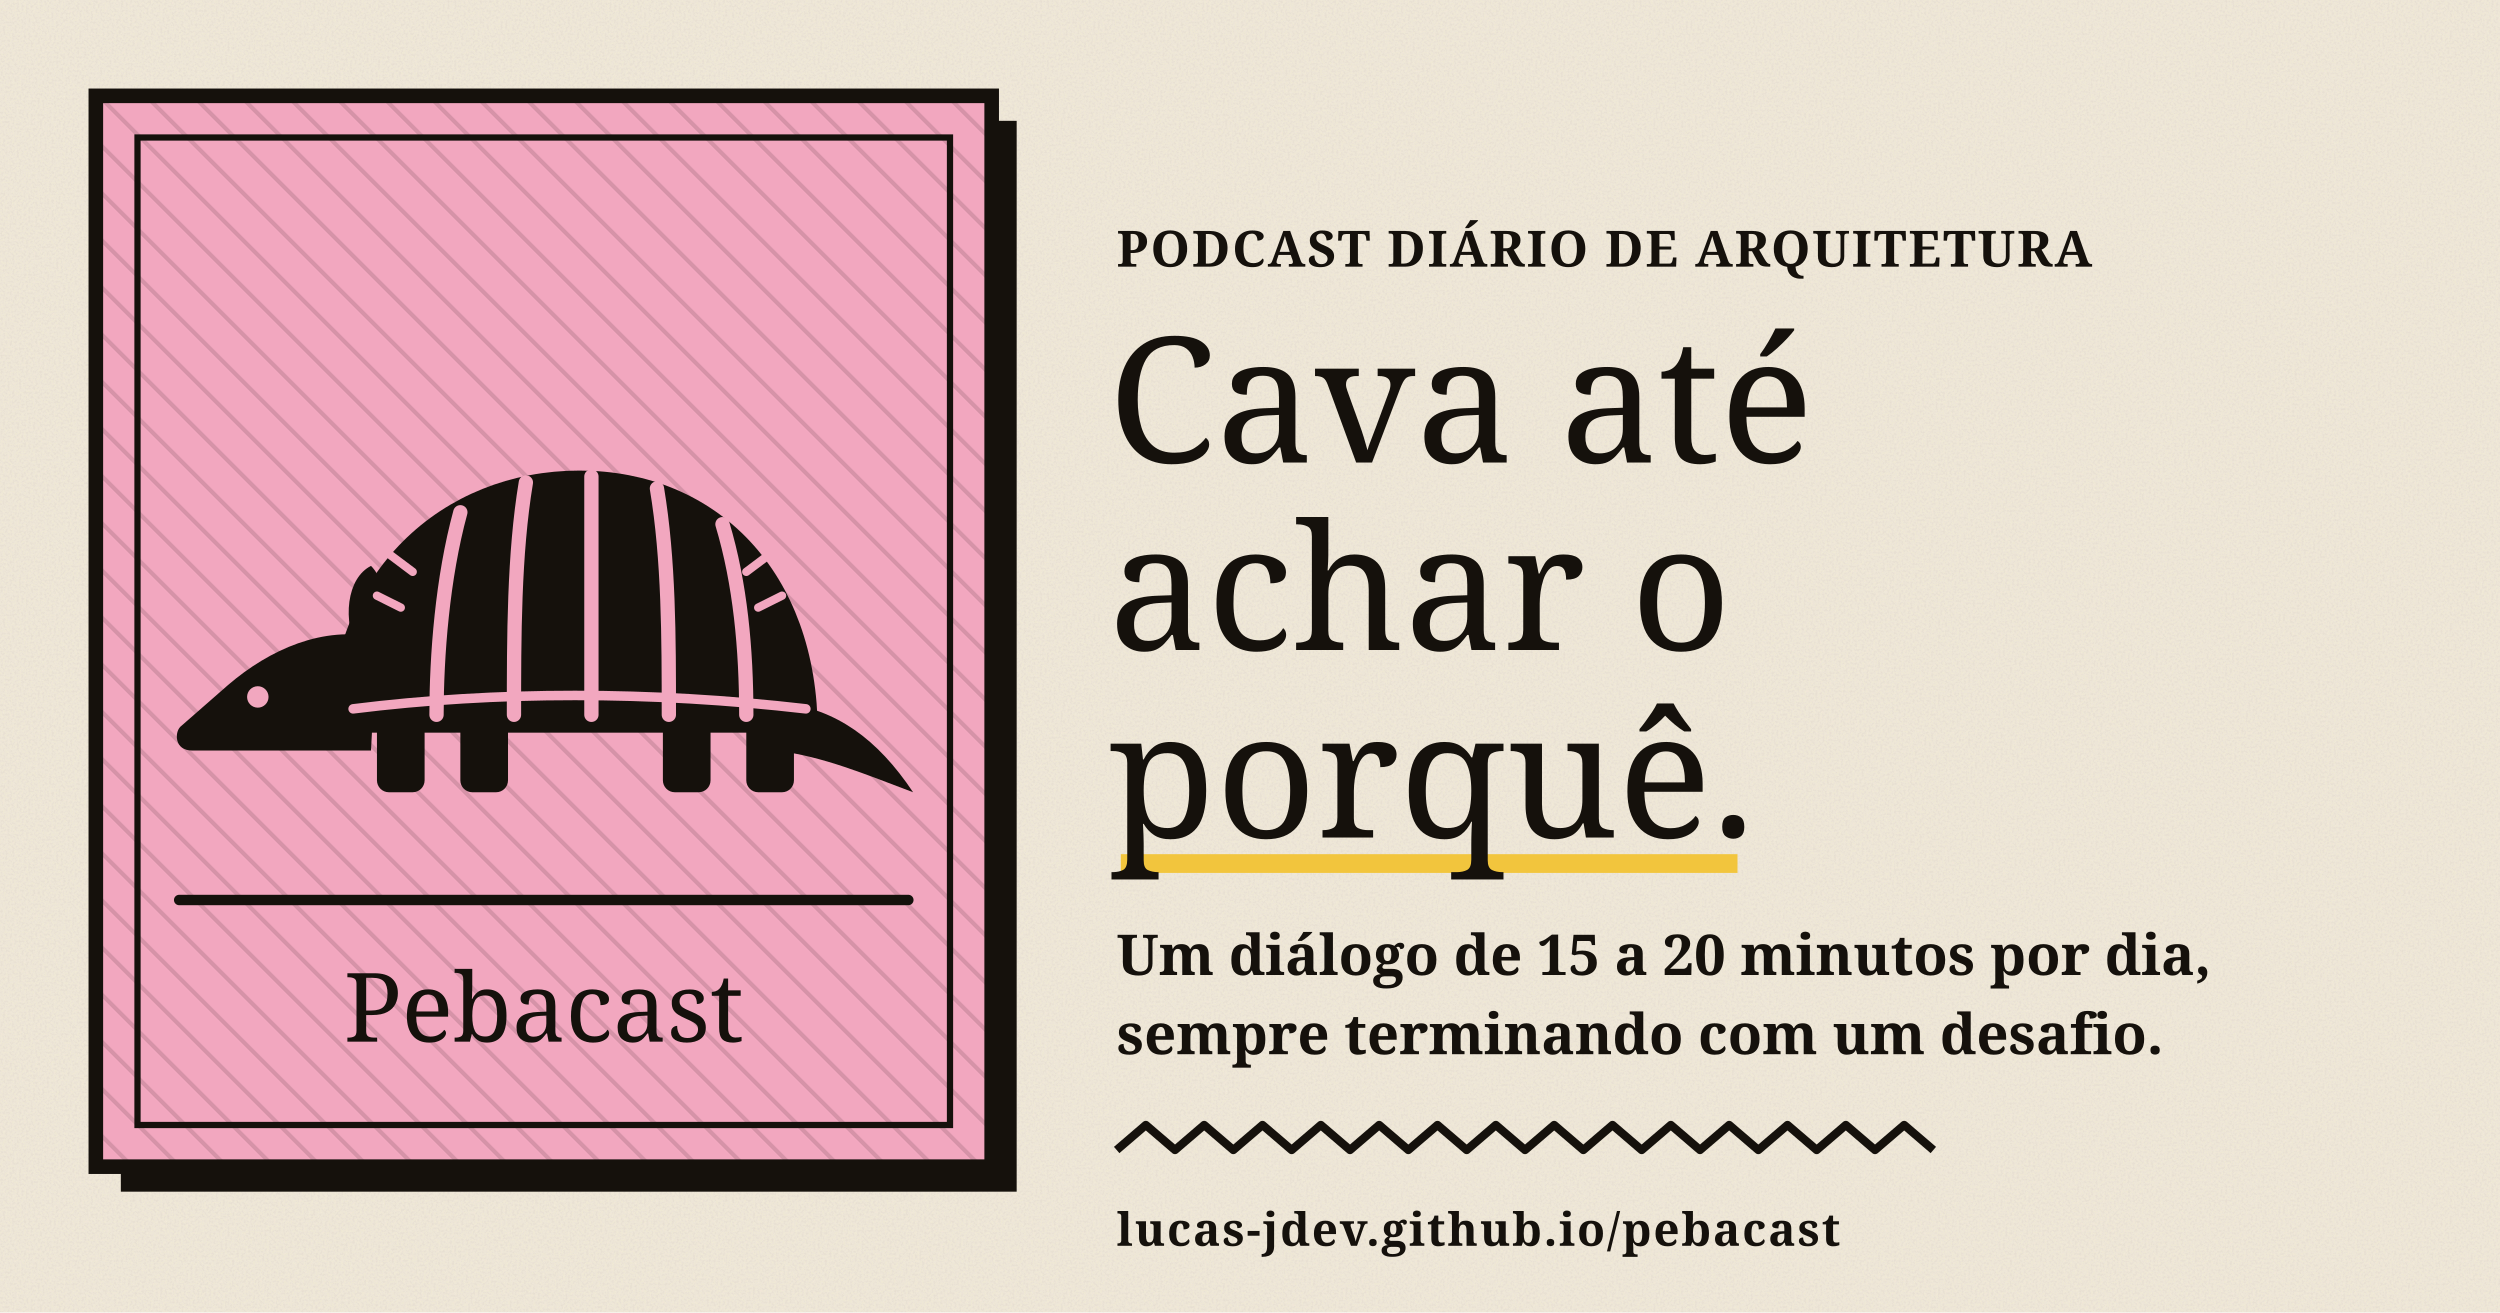
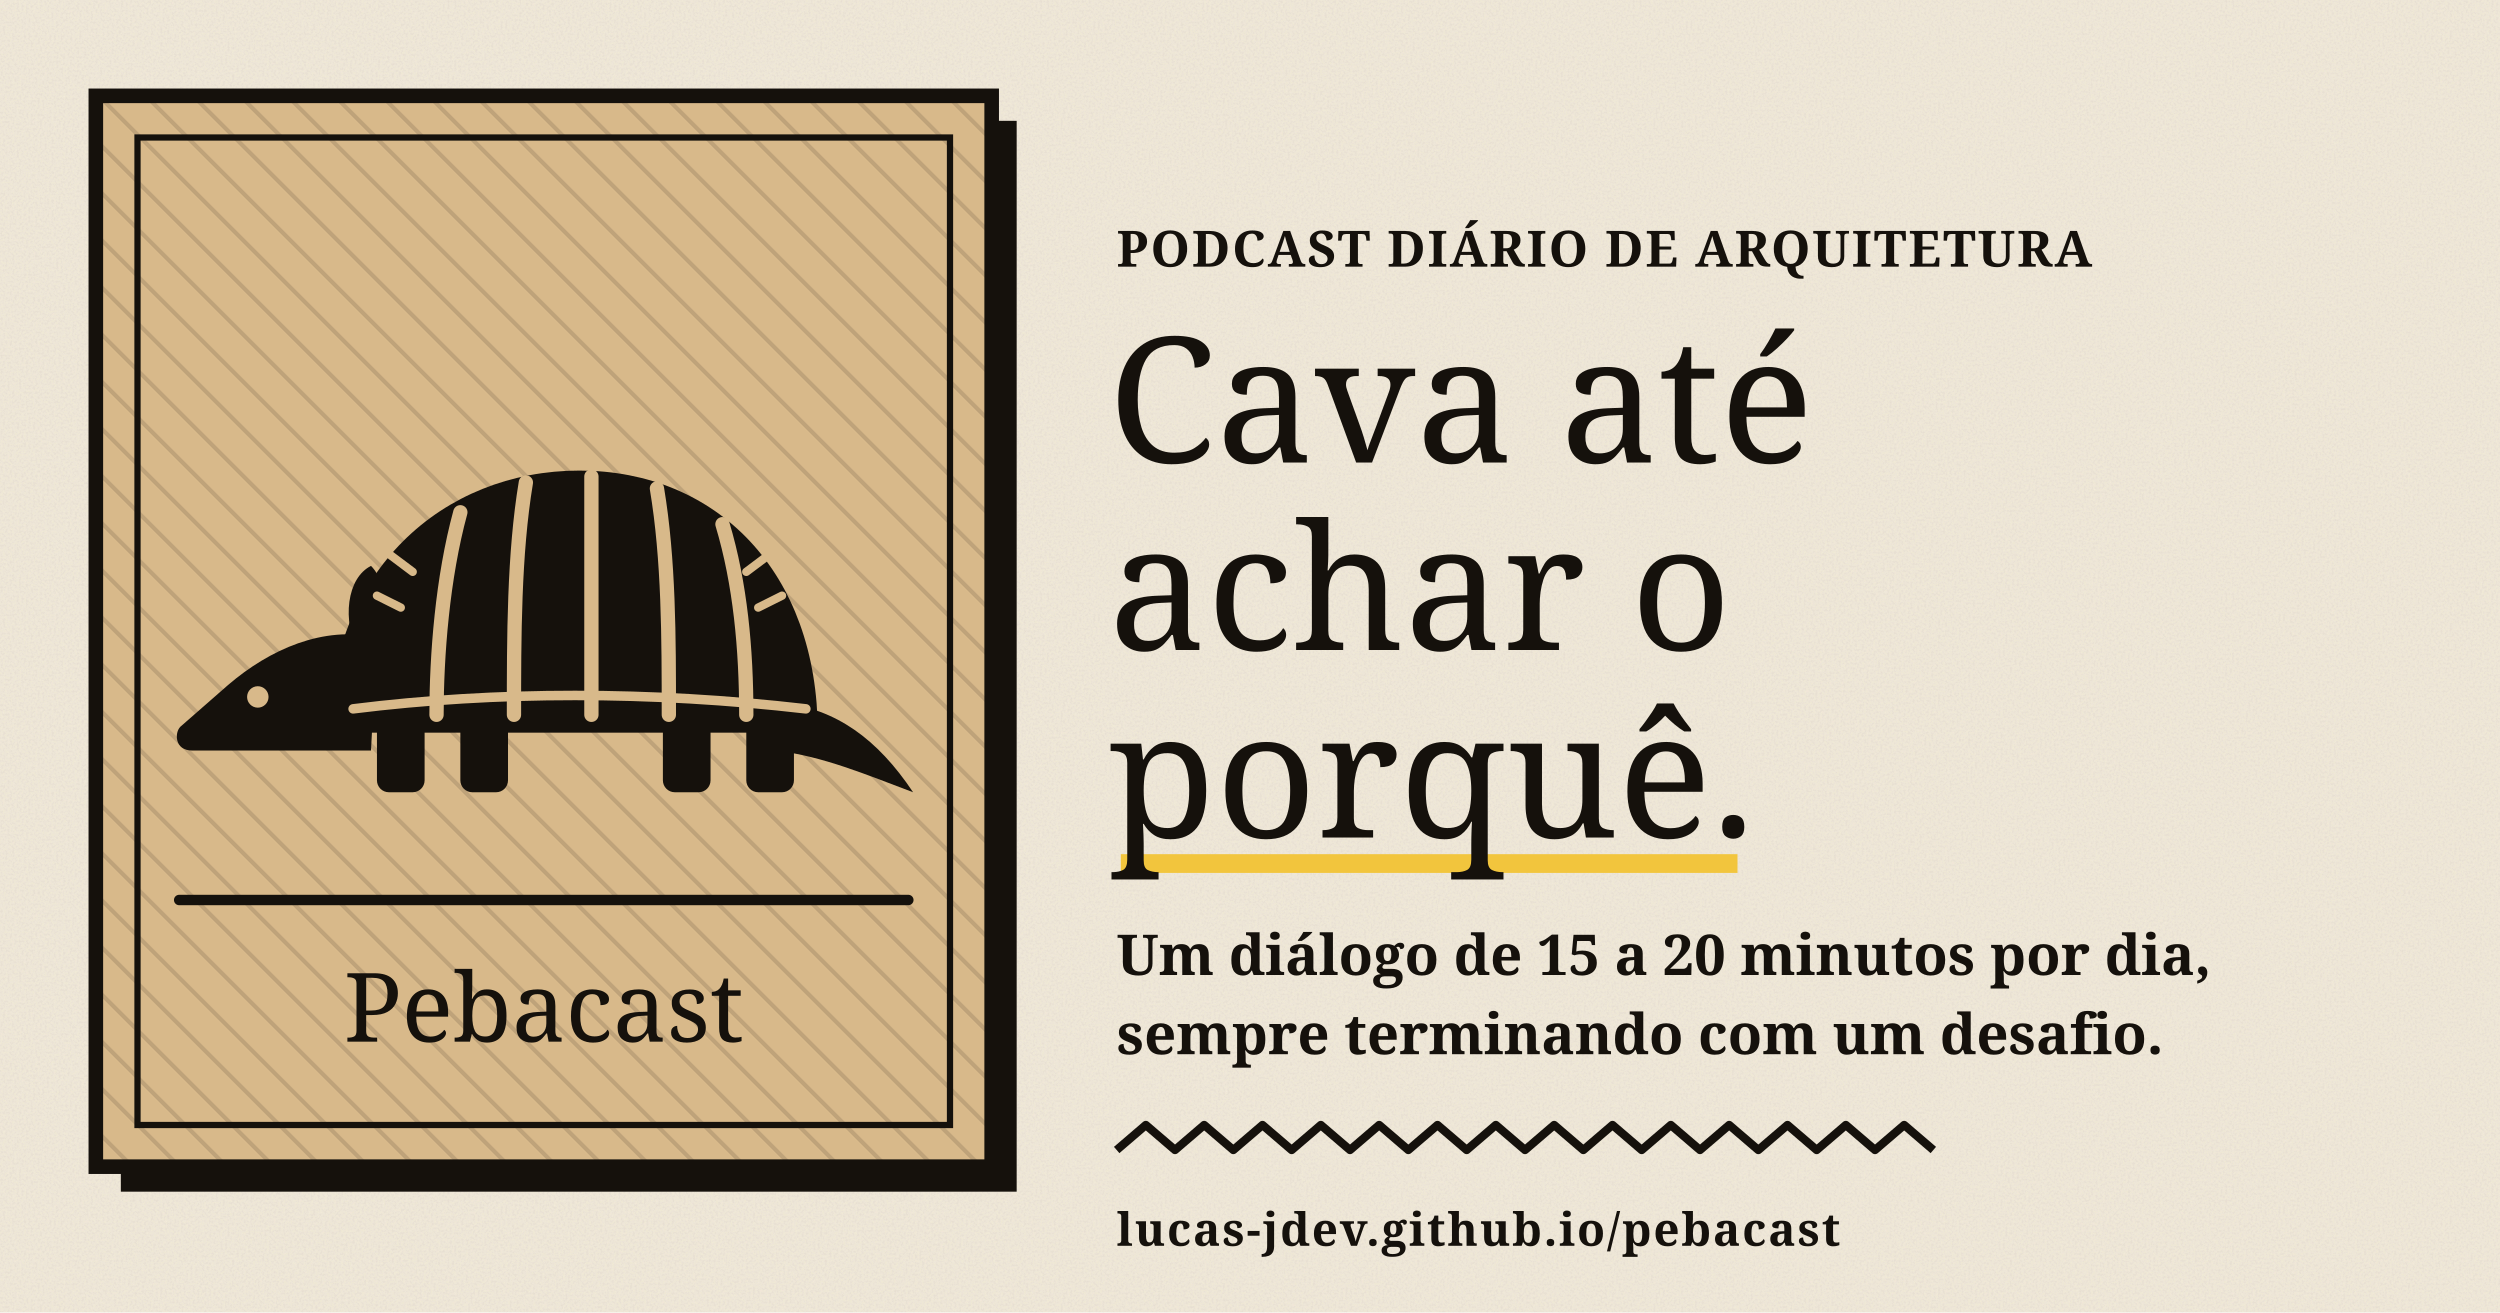
<svg xmlns="http://www.w3.org/2000/svg" viewBox="0 0 1200 630" width="1200" height="630">
  <defs>
    <style>
      @font-face { font-family: "Alfa Slab One"; src: url("../site/fontes/alfa-slab-one-latin-400-normal.woff2") format("woff2"); }
      @font-face { font-family: "Literata"; font-weight: 600; src: url("../site/fontes/literata-latin-600-normal.woff2") format("woff2"); }
      @font-face { font-family: "Literata"; font-weight: 700; src: url("../site/fontes/literata-latin-700-normal.woff2") format("woff2"); }
      .titulo { font-family: "Alfa Slab One", Georgia, serif; fill: #15110c; }
      .texto { font-family: "Literata", Georgia, serif; font-weight: 600; fill: #15110c; }
      .rotulo { font-family: "Literata", Georgia, serif; font-weight: 700; fill: #15110c; letter-spacing: 0.04em; }
    </style>
    <filter id="papel" x="0" y="0" width="100%" height="100%">
      <feTurbulence type="fractalNoise" baseFrequency="0.9" numOctaves="2" seed="4" result="ruido" />
      <feColorMatrix in="ruido" values="0 0 0 0 0.08  0 0 0 0 0.07  0 0 0 0 0.05  0 0 0 0.09 0" />
      <feComposite in2="SourceGraphic" operator="in" />
    </filter>
    <pattern id="hachura" width="16" height="16" patternUnits="userSpaceOnUse" patternTransform="rotate(-45)">
-       <rect width="16" height="16" fill="#f2a7bf" />
+       <rect width="16" height="16" fill="#d8b98a" />
      <rect width="2" height="16" fill="#15110c" opacity="0.13" />
    </pattern>
    <symbol id="peba" viewBox="0 0 128 80">
      <path fill="#15110c" d="M104 55c9 1 16 6 22 15-8-3-15-6-23-7z" />
      <path fill="#15110c" d="M36 59h8v9a2 2 0 0 1-2 2h-4a2 2 0 0 1-2-2zm14 0h8v9a2 2 0 0 1-2 2h-4a2 2 0 0 1-2-2zm34 0h8v9a2 2 0 0 1-2 2h-4a2 2 0 0 1-2-2zm14 0h8v9a2 2 0 0 1-2 2h-4a2 2 0 0 1-2-2z" />
      <path fill="#15110c" d="M28 60c0-27 19-44 42-44s40 17 40 44z" />
      <path fill="#15110c" d="M36 44c-9-2-18 2-25 8L3 59c-1 1-1 4 2 4h30z" />
      <path fill="#15110c" d="M33 47c-3-6-2-13 2-15 3 3 3 10 0 15z" />
-       <g fill="none" stroke="#f2a7bf" stroke-linecap="round">
+       <g fill="none" stroke="#d8b98a" stroke-linecap="round">
        <path stroke-width="2.4" d="M50 23c-3 11-4 24-4 34M61 18c-2 12-2 26-2 39M72 17c0 13 0 27 0 40M83 19c2 12 2 25 2 38M94 25c3 10 4 21 4 32" />
        <path stroke-width="1.6" d="M32 56c24-3 50-3 76 0" />
        <path stroke-width="1.4" d="M38 30l4 3m-6 4 4 2m62-9-4 3m6 4-4 2" />
      </g>
-       <circle cx="16" cy="54" r="1.8" fill="#f2a7bf" />
+       <circle cx="16" cy="54" r="1.8" fill="#d8b98a" />
    </symbol>
  </defs>
  <rect width="1200" height="630" fill="#f4ecdd" />
  <rect width="1200" height="630" fill="#f4ecdd" filter="url(#papel)" />
  <rect x="58" y="58" width="430" height="514" fill="#15110c" />
  <rect x="46" y="46" width="430" height="514" fill="url(#hachura)" stroke="#15110c" stroke-width="7" />
  <rect x="66" y="66" width="390" height="474" fill="none" stroke="#15110c" stroke-width="3" />
  <use href="#peba" x="78" y="180" width="366" height="229" />
  <path d="M86 432h350" stroke="#15110c" stroke-width="5" stroke-linecap="round" />
  <text class="titulo" x="261" y="500" text-anchor="middle" font-size="46">Pebacast</text>
  <text class="rotulo" x="536" y="128" font-size="24">PODCAST DIÁRIO DE ARQUITETURA</text>
  <text class="titulo" x="532" y="222" font-size="84">Cava até</text>
  <text class="titulo" x="532" y="312" font-size="84">achar o</text>
  <rect x="538" y="410" width="296" height="9" fill="#f2c53d" />
  <text class="titulo" x="532" y="402" font-size="84">porquê.</text>
  <text class="texto" x="536" y="468" font-size="27">Um diálogo de 15 a 20 minutos por dia,</text>
  <text class="texto" x="536" y="506" font-size="27">sempre terminando com um desafio.</text>
  <path d="M536 552l14-12 14 12 14-12 14 12 14-12 14 12 14-12 14 12 14-12 14 12 14-12 14 12 14-12 14 12 14-12 14 12 14-12 14 12 14-12 14 12 14-12 14 12 14-12 14 12 14-12 14 12 14-12 14 12" fill="none" stroke="#15110c" stroke-width="4" stroke-linejoin="round" />
  <text class="rotulo" x="536" y="598" font-size="22">lucas-jdev.github.io/pebacast</text>
</svg>
